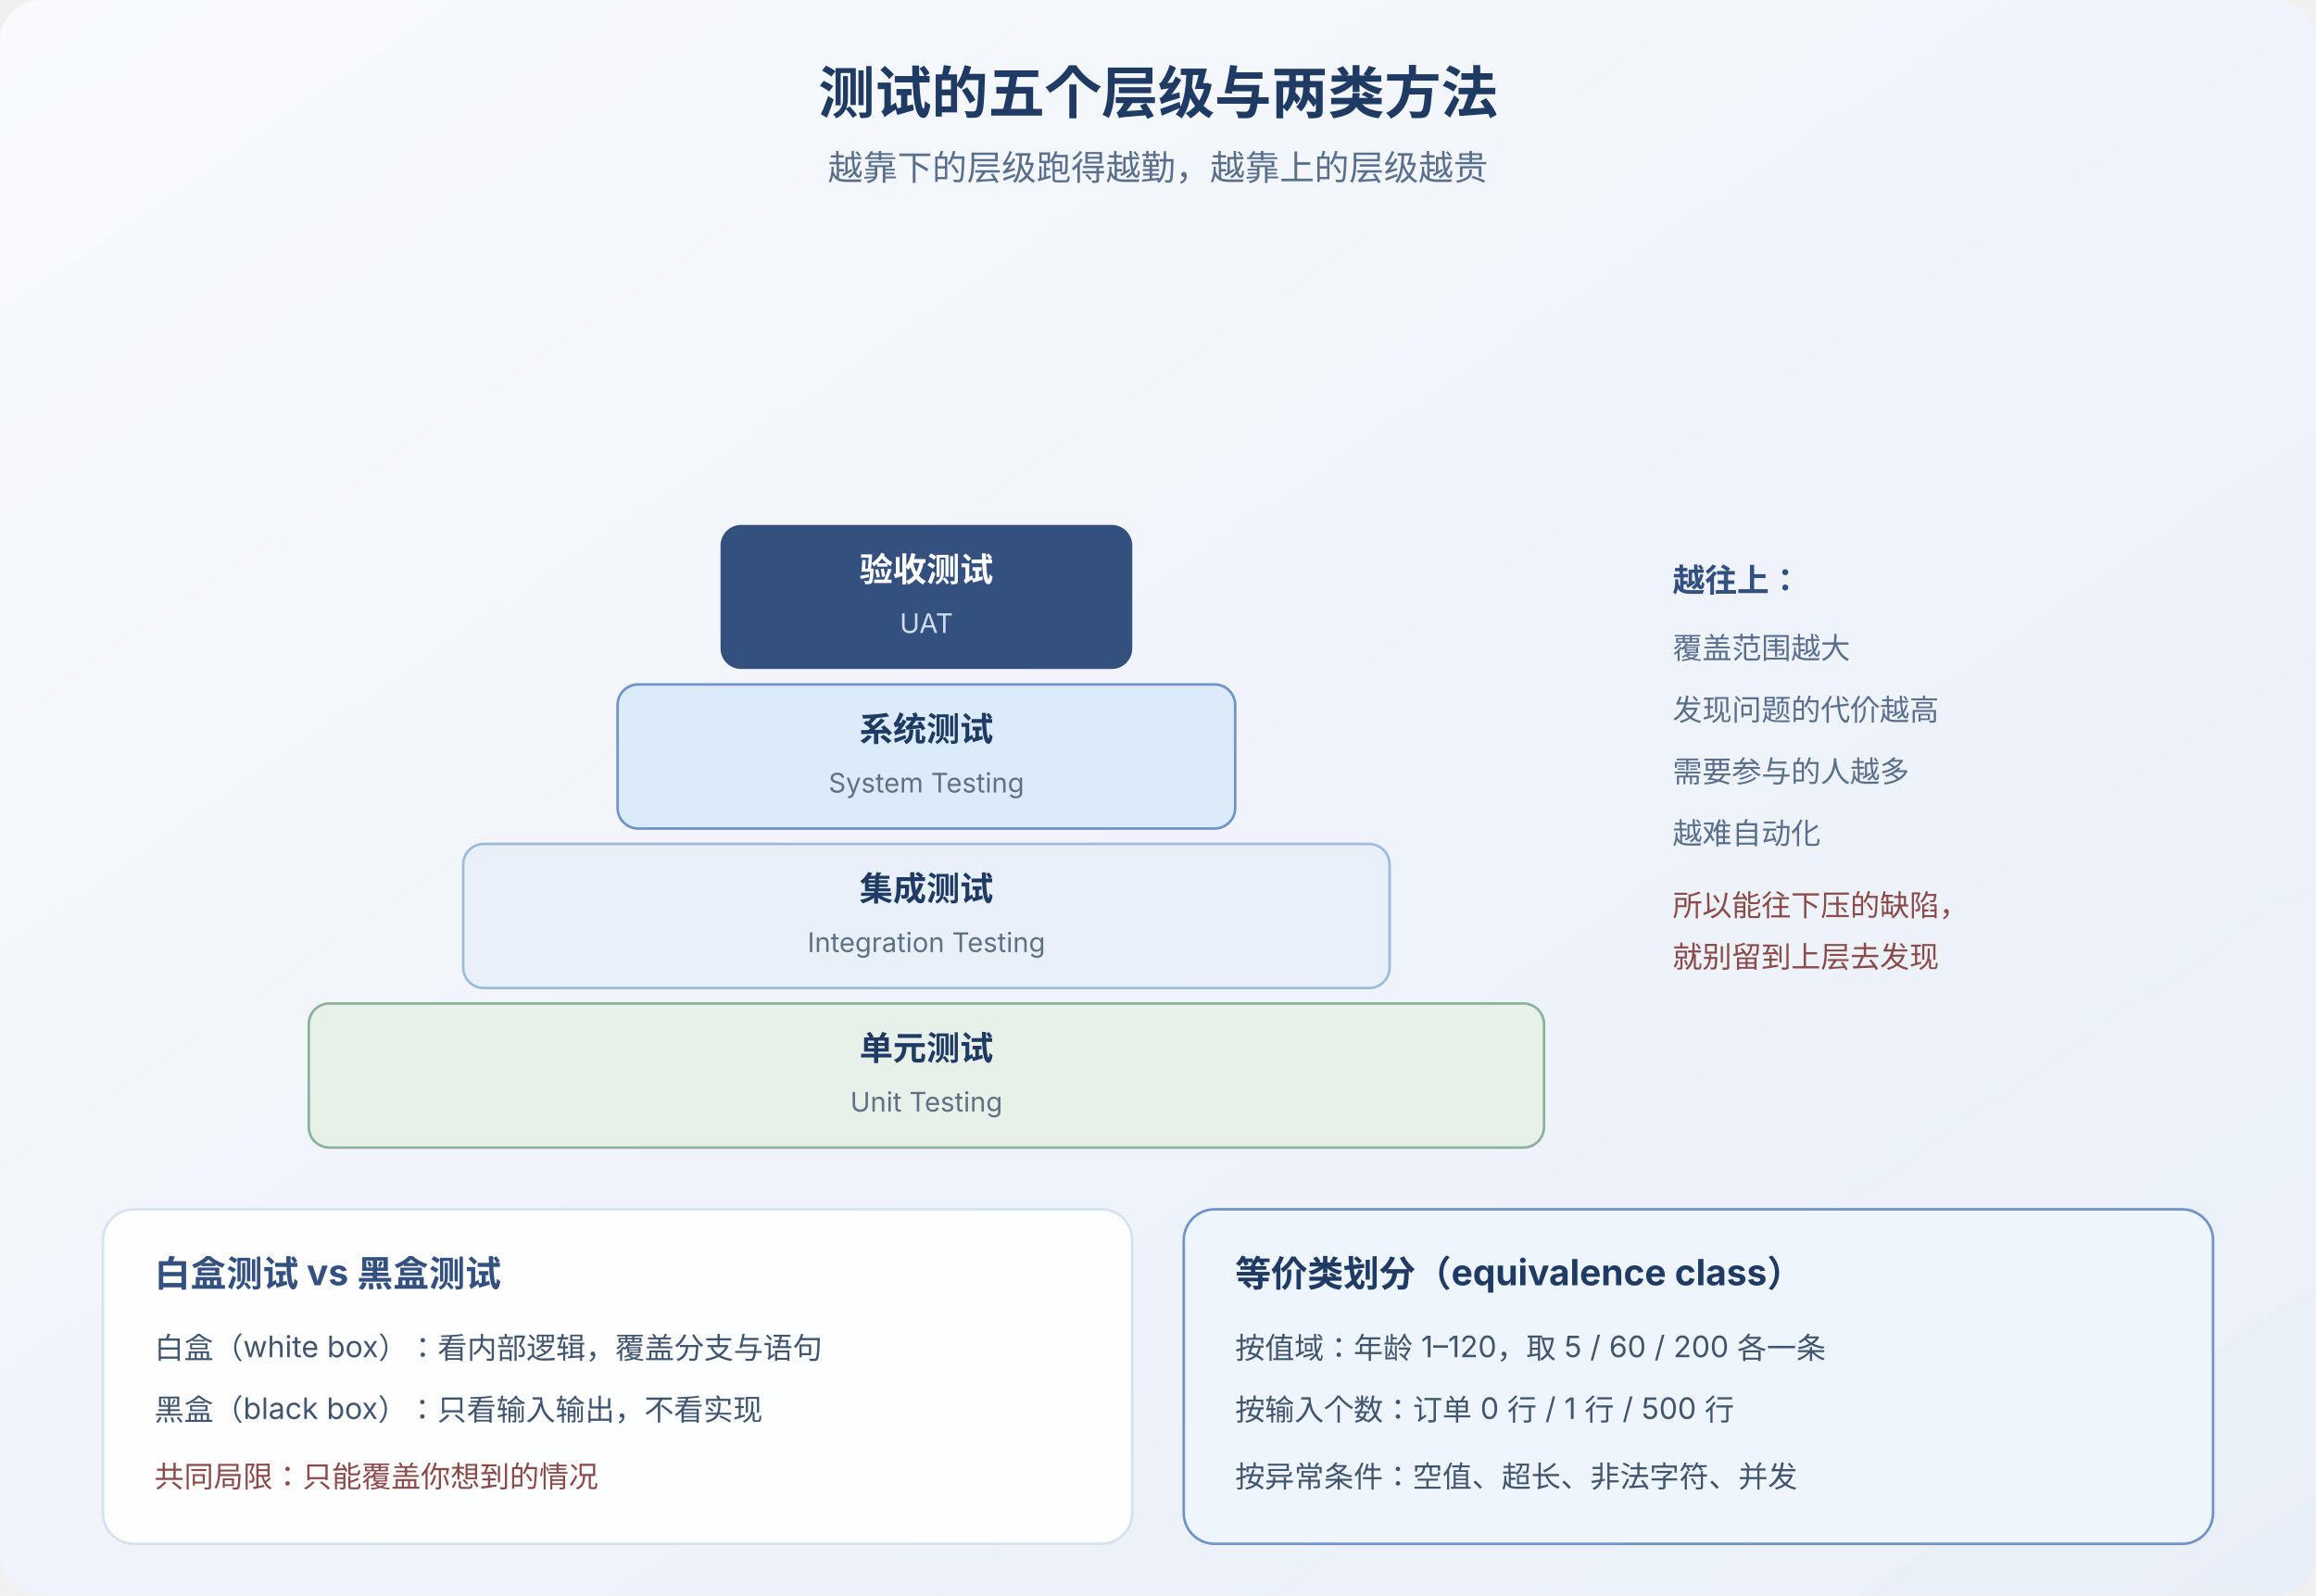
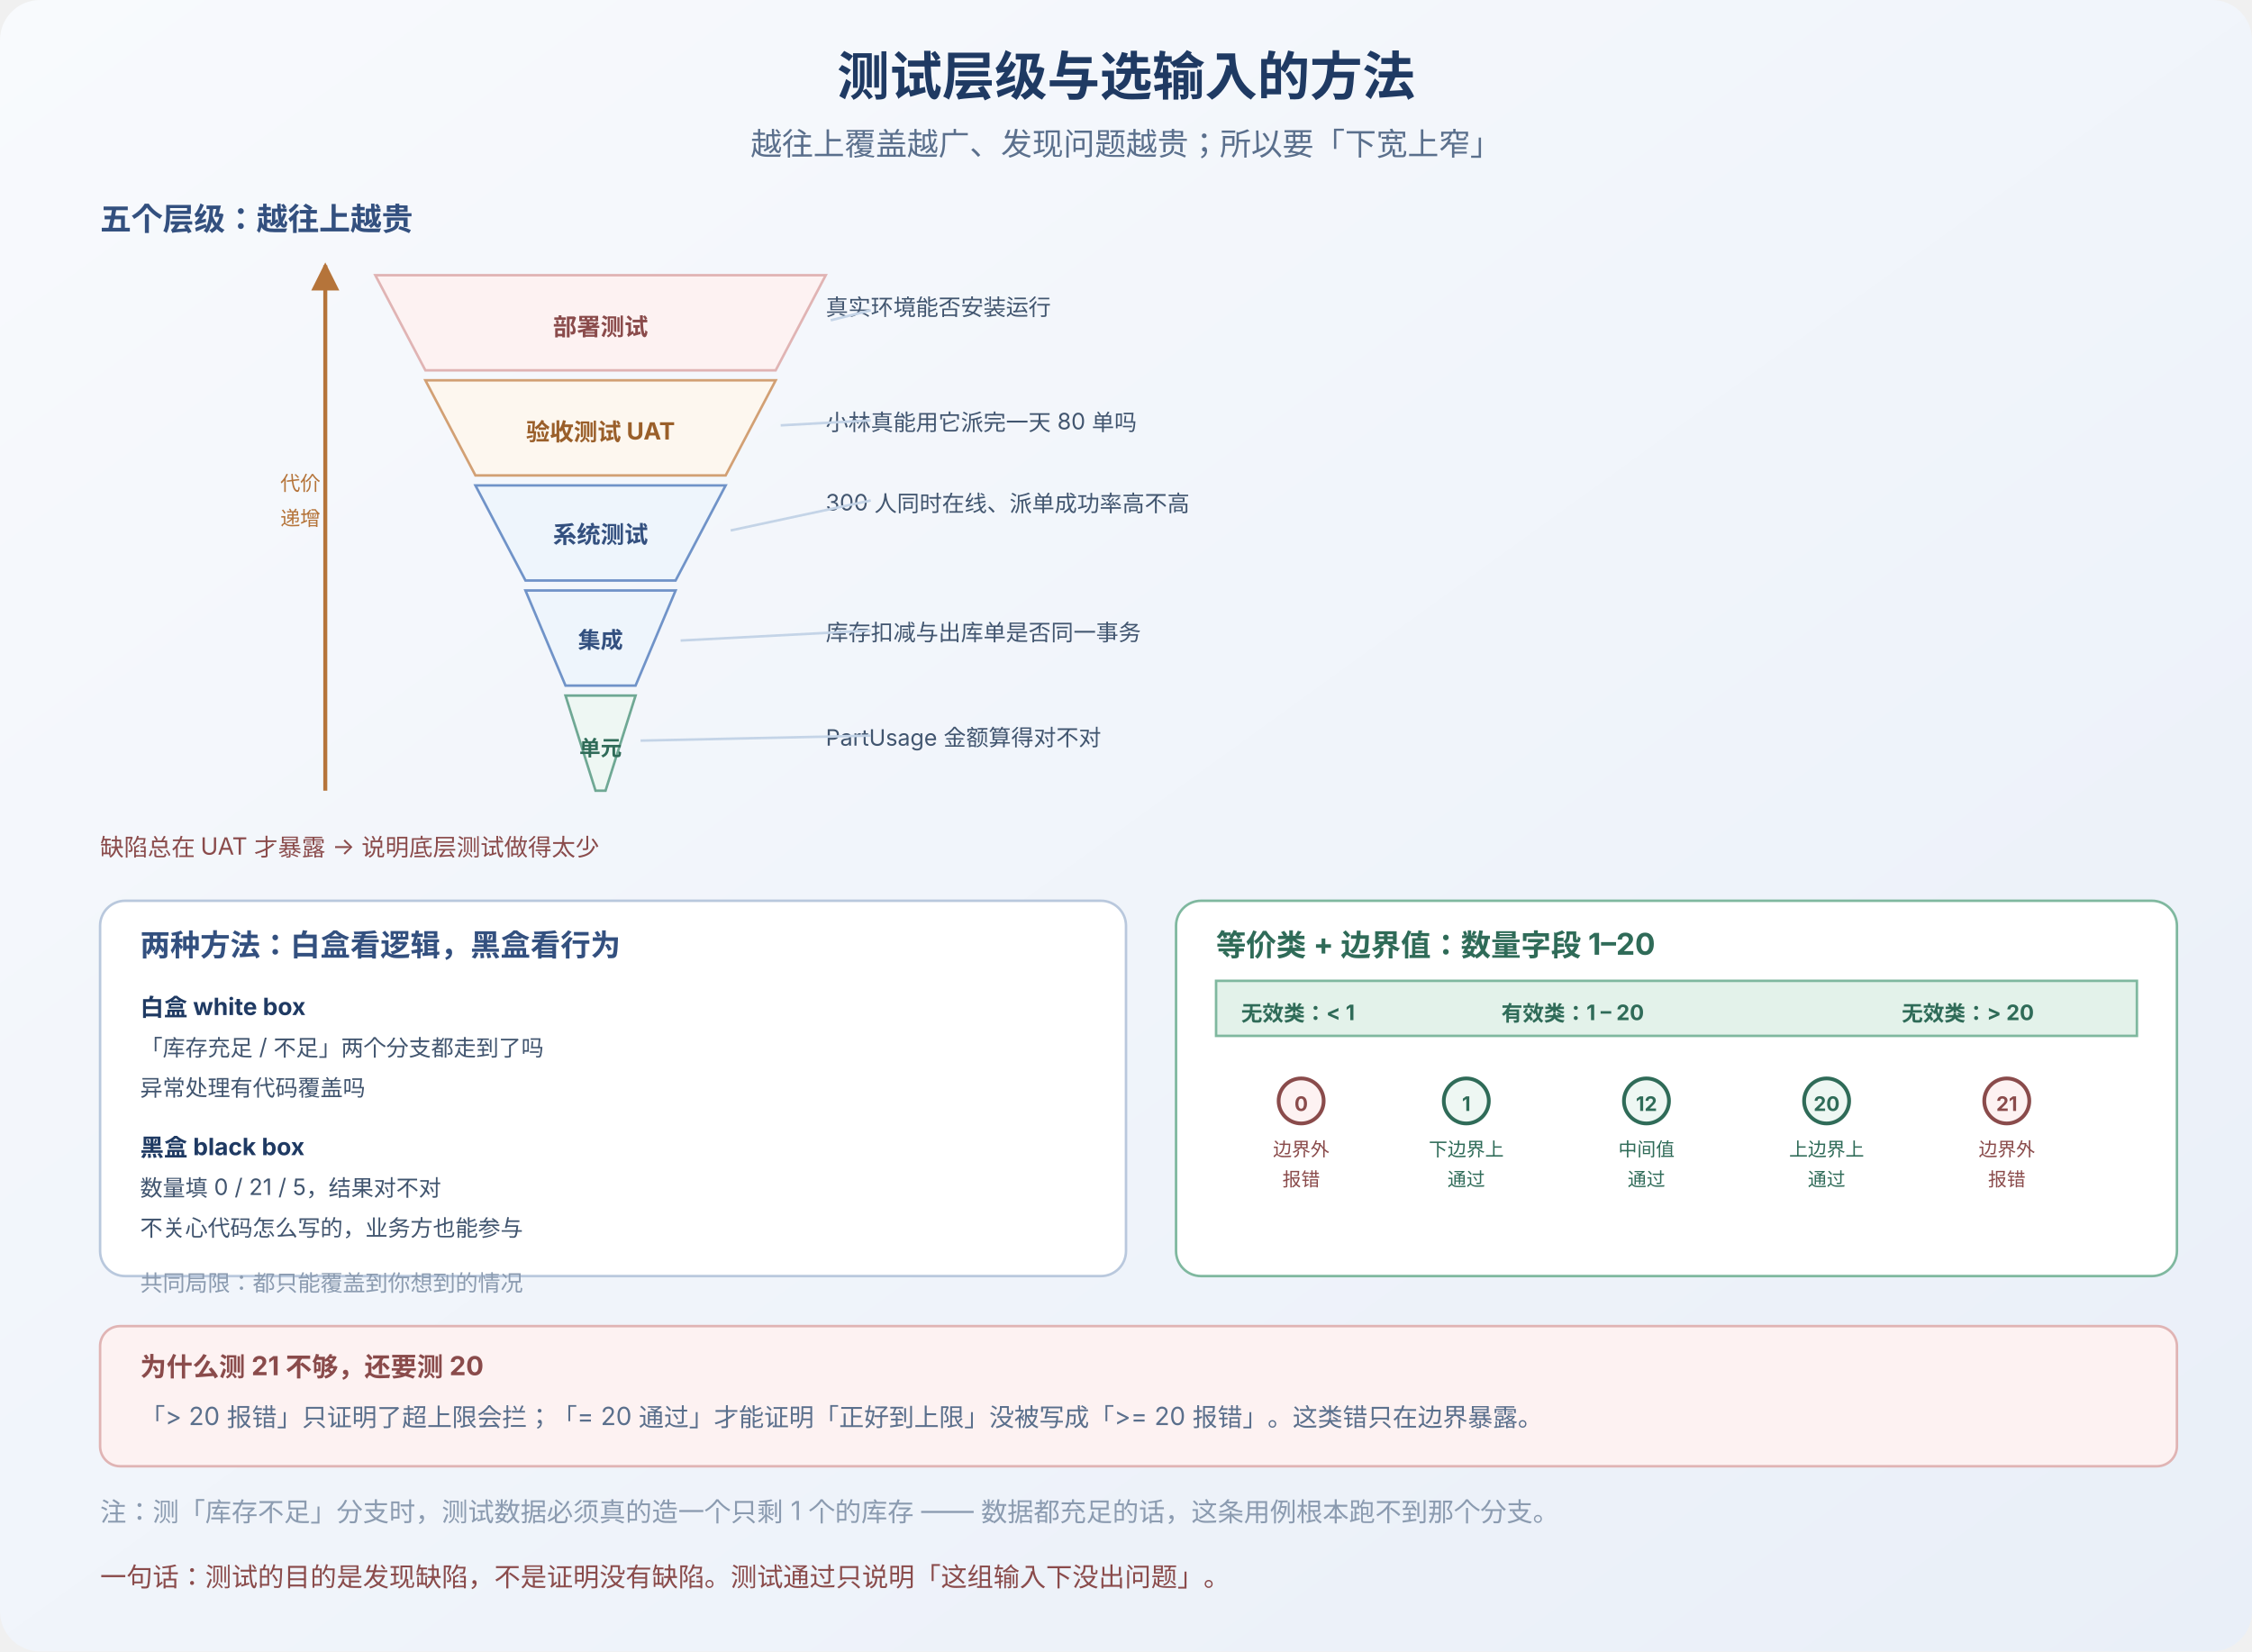
- <svg xmlns="http://www.w3.org/2000/svg" viewBox="0 0 900 620" width="900" height="620" role="img" aria-label="测试层级的金字塔与两类测试方法：从下到上是单元测试、集成测试、系统测试、验收测试，越往上覆盖范围越大、发现问题代价越高；下方对比白盒测试与黑盒测试，以及黑盒测试选输入用的等价类划分" font-family="system-ui, -apple-system, 'Segoe UI', 'Noto Sans SC', 'Microsoft YaHei', sans-serif">
+ <svg xmlns="http://www.w3.org/2000/svg" viewBox="0 0 900 660" width="900" height="660" role="img" aria-label="测试层级金字塔与两类测试方法：从下到上是单元测试、集成测试、系统测试、验收测试、部署测试，越往上覆盖范围越大、发现问题代价越高，每一层都配了派单宝案例中的具体例子；下方左侧对比白盒与黑盒测试的分工，右侧用数量字段 1 到 20 演示等价类划分与边界值分析，给出 0、1、12、20、21 五个取值及期望结果" font-family="system-ui, -apple-system, 'Segoe UI', 'Noto Sans SC', 'Microsoft YaHei', sans-serif">
  <defs>
-     <linearGradient id="tlbg" x1="0" y1="0" x2="1" y2="1">
+     <linearGradient id="tstbg" x1="0" y1="0" x2="1" y2="1">
      <stop offset="0" stop-color="#f8fafd" />
      <stop offset="1" stop-color="#e9eff8" />
    </linearGradient>
+     <marker id="tstArrow" viewBox="0 0 10 10" refX="9" refY="5" markerWidth="7" markerHeight="7" orient="auto-start-reverse">
+       <path d="M 0 0 L 10 5 L 0 10 z" fill="#b5743a" />
+     </marker>
  </defs>
-   <rect width="900" height="620" rx="16" fill="url(#tlbg)" />
-   <text x="450" y="44" text-anchor="middle" font-size="22" font-weight="700" fill="#1f3a63">测试的五个层级与两类方法</text>
-   <text x="450" y="70" text-anchor="middle" font-size="13.5" fill="#5a6f8c">越靠下的层级跑得越勤，越靠上的层级越贵</text>
-   <rect x="120" y="390" width="480" height="56" rx="8" fill="#e7f1ea" stroke="#8bb39a" />
-   <text x="360" y="412" text-anchor="middle" font-size="13" font-weight="700" fill="#1f3a63">单元测试</text>
-   <text x="360" y="432" text-anchor="middle" font-size="10.5" fill="#5f7183">Unit Testing</text>
-   <rect x="180" y="328" width="360" height="56" rx="8" fill="#e8f0f9" stroke="#9dbcd9" />
-   <text x="360" y="350" text-anchor="middle" font-size="13" font-weight="700" fill="#1f3a63">集成测试</text>
-   <text x="360" y="370" text-anchor="middle" font-size="10.5" fill="#5f7183">Integration Testing</text>
-   <rect x="240" y="266" width="240" height="56" rx="8" fill="#dcebf9" stroke="#7093c8" />
-   <text x="360" y="288" text-anchor="middle" font-size="13" font-weight="700" fill="#1f3a63">系统测试</text>
-   <text x="360" y="308" text-anchor="middle" font-size="10.5" fill="#5f7183">System Testing</text>
-   <rect x="280" y="204" width="160" height="56" rx="8" fill="#33507f" />
-   <text x="360" y="226" text-anchor="middle" font-size="13" font-weight="700" fill="#ffffff">验收测试</text>
-   <text x="360" y="246" text-anchor="middle" font-size="10.5" fill="#cedcee">UAT</text>
-   <text x="650" y="230" font-size="12.5" font-weight="700" fill="#33507f">越往上：</text>
-   <text x="650" y="256" font-size="11.5" fill="#5a6f8c">覆盖范围越大</text>
-   <text x="650" y="280" font-size="11.5" fill="#5a6f8c">发现问题的代价越高</text>
-   <text x="650" y="304" font-size="11.5" fill="#5a6f8c">需要参与的人越多</text>
-   <text x="650" y="328" font-size="11.5" fill="#5a6f8c">越难自动化</text>
-   <text x="650" y="356" font-size="11.5" fill="#8a4b4b">所以能往下压的缺陷，</text>
-   <text x="650" y="376" font-size="11.5" fill="#8a4b4b">就别留到上层去发现</text>
-   <rect x="40" y="470" width="400" height="130" rx="12" fill="#ffffff" opacity="0.9" stroke="#d3e0ee" />
-   <text x="60" y="500" font-size="14" font-weight="700" fill="#33507f">白盒测试 vs 黑盒测试</text>
-   <text x="60" y="528" font-size="11.5" fill="#41556f">白盒（white box）：看内部逻辑，覆盖分支与语句</text>
-   <text x="60" y="552" font-size="11.5" fill="#41556f">黑盒（black box）：只看输入输出，不看实现</text>
-   <text x="60" y="578" font-size="11.5" fill="#8a4b4b">共同局限：只能覆盖你想到的情况</text>
-   <rect x="460" y="470" width="400" height="130" rx="12" fill="#eef5fc" stroke="#7093c8" />
-   <text x="480" y="500" font-size="14" font-weight="700" fill="#1f3a63">等价类划分（equivalence class）</text>
-   <text x="480" y="528" font-size="11.5" fill="#41556f">按值域：年龄 1–120，取 5 / 60 / 200 各一条</text>
-   <text x="480" y="552" font-size="11.5" fill="#41556f">按输入个数：订单 0 行 / 1 行 / 500 行</text>
-   <text x="480" y="578" font-size="11.5" fill="#41556f">按异常条件：空值、超长、非法字符、并发</text>
+   <rect width="900" height="660" rx="16" fill="url(#tstbg)" />
+   <text x="450" y="38" text-anchor="middle" font-size="21" font-weight="700" fill="#1f3a63">测试层级与选输入的方法</text>
+   <text x="450" y="62" text-anchor="middle" font-size="12.5" fill="#5a6f8c">越往上覆盖越广、发现问题越贵；所以要「下宽上窄」</text>
+   <text x="40" y="92" font-size="12.5" font-weight="700" fill="#33507f">五个层级：越往上越贵</text>
+   <polygon points="150,110 330,110 310,148 170,148" fill="#fdf2f2" stroke="#e0b4b4" />
+   <text x="240" y="134" text-anchor="middle" font-size="9.5" font-weight="700" fill="#8a4b4b">部署测试</text>
+   <polygon points="170,152 310,152 290,190 190,190" fill="#fdf7ef" stroke="#d2a074" />
+   <text x="240" y="176" text-anchor="middle" font-size="9.5" font-weight="700" fill="#9a5f2a">验收测试 UAT</text>
+   <polygon points="190,194 290,194 270,232 210,232" fill="#eef5fc" stroke="#7093c8" />
+   <text x="240" y="217" text-anchor="middle" font-size="9.5" font-weight="700" fill="#33507f">系统测试</text>
+   <polygon points="210,236 270,236 254,274 226,274" fill="#eef5fc" stroke="#7093c8" />
+   <text x="240" y="259" text-anchor="middle" font-size="9" font-weight="700" fill="#33507f">集成</text>
+   <polygon points="226,278 254,278 242,316 238,316" fill="#eef7f3" stroke="#6fa894" />
+   <text x="240" y="302" text-anchor="middle" font-size="8.5" font-weight="700" fill="#2f6b58">单元</text>
+   <text x="330" y="126" font-size="9" fill="#41556f">真实环境能否安装运行</text>
+   <text x="330" y="172" font-size="9" fill="#41556f">小林真能用它派完一天 80 单吗</text>
+   <text x="330" y="204" font-size="9" fill="#41556f">300 人同时在线、派单成功率高不高</text>
+   <text x="330" y="256" font-size="9" fill="#41556f">库存扣减与出库单是否同一事务</text>
+   <text x="330" y="298" font-size="9" fill="#41556f">PartUsage 金额算得对不对</text>
+   <line x1="332" y1="128" x2="348" y2="124" stroke="#c4d4e7" stroke-width="1" />
+   <line x1="312" y1="170" x2="348" y2="168" stroke="#c4d4e7" stroke-width="1" />
+   <line x1="292" y1="212" x2="348" y2="200" stroke="#c4d4e7" stroke-width="1" />
+   <line x1="272" y1="256" x2="348" y2="252" stroke="#c4d4e7" stroke-width="1" />
+   <line x1="256" y1="296" x2="348" y2="294" stroke="#c4d4e7" stroke-width="1" />
+   <line x1="130" y1="316" x2="130" y2="106" stroke="#b5743a" stroke-width="1.6" marker-end="url(#tstArrow)" />
+   <text x="112" y="196" font-size="8" fill="#b5743a">代价</text>
+   <text x="112" y="210" font-size="8" fill="#b5743a">递增</text>
+   <text x="40" y="342" font-size="9.5" fill="#8a4b4b">缺陷总在 UAT 才暴露 → 说明底层测试做得太少</text>
+   <rect x="40" y="360" width="410" height="150" rx="10" fill="#ffffff" stroke="#b9c8dd" />
+   <text x="56" y="382" font-size="12" font-weight="700" fill="#33507f">两种方法：白盒看逻辑，黑盒看行为</text>
+   <text x="56" y="406" font-size="9.5" font-weight="700" fill="#1f3a63">白盒 white box</text>
+   <text x="56" y="422" font-size="9" fill="#41556f">「库存充足 / 不足」两个分支都走到了吗</text>
+   <text x="56" y="438" font-size="9" fill="#41556f">异常处理有代码覆盖吗</text>
+   <text x="56" y="462" font-size="9.5" font-weight="700" fill="#1f3a63">黑盒 black box</text>
+   <text x="56" y="478" font-size="9" fill="#41556f">数量填 0 / 21 / 5，结果对不对</text>
+   <text x="56" y="494" font-size="9" fill="#41556f">不关心代码怎么写的，业务方也能参与</text>
+   <text x="56" y="516" font-size="9" fill="#8b9bb0">共同局限：都只能覆盖到你想到的情况</text>
+   <rect x="470" y="360" width="400" height="150" rx="10" fill="#ffffff" stroke="#7fb89f" />
+   <text x="486" y="382" font-size="12" font-weight="700" fill="#2f6b58">等价类 + 边界值：数量字段 1–20</text>
+   <rect x="486" y="392" width="368" height="22" fill="#e3f2ea" stroke="#7fb89f" />
+   <text x="496" y="408" font-size="8.5" font-weight="700" fill="#2f6b58">无效类：&lt; 1</text>
+   <text x="600" y="408" font-size="8.5" font-weight="700" fill="#2f6b58">有效类：1 – 20</text>
+   <text x="760" y="408" font-size="8.5" font-weight="700" fill="#2f6b58">无效类：&gt; 20</text>
+   <circle cx="520" cy="440" r="9" fill="#fdf2f2" stroke="#8a4b4b" stroke-width="1.5" />
+   <text x="520" y="444" text-anchor="middle" font-size="8" font-weight="700" fill="#8a4b4b">0</text>
+   <text x="520" y="462" text-anchor="middle" font-size="7.5" fill="#8a4b4b">边界外</text>
+   <text x="520" y="474" text-anchor="middle" font-size="7.5" fill="#8a4b4b">报错</text>
+   <circle cx="586" cy="440" r="9" fill="#eef7f3" stroke="#2f6b58" stroke-width="1.5" />
+   <text x="586" y="444" text-anchor="middle" font-size="8" font-weight="700" fill="#2f6b58">1</text>
+   <text x="586" y="462" text-anchor="middle" font-size="7.5" fill="#2f6b58">下边界上</text>
+   <text x="586" y="474" text-anchor="middle" font-size="7.5" fill="#2f6b58">通过</text>
+   <circle cx="658" cy="440" r="9" fill="#eef7f3" stroke="#2f6b58" stroke-width="1.5" />
+   <text x="658" y="444" text-anchor="middle" font-size="8" font-weight="700" fill="#2f6b58">12</text>
+   <text x="658" y="462" text-anchor="middle" font-size="7.5" fill="#2f6b58">中间值</text>
+   <text x="658" y="474" text-anchor="middle" font-size="7.5" fill="#2f6b58">通过</text>
+   <circle cx="730" cy="440" r="9" fill="#eef7f3" stroke="#2f6b58" stroke-width="1.5" />
+   <text x="730" y="444" text-anchor="middle" font-size="8" font-weight="700" fill="#2f6b58">20</text>
+   <text x="730" y="462" text-anchor="middle" font-size="7.5" fill="#2f6b58">上边界上</text>
+   <text x="730" y="474" text-anchor="middle" font-size="7.5" fill="#2f6b58">通过</text>
+   <circle cx="802" cy="440" r="9" fill="#fdf2f2" stroke="#8a4b4b" stroke-width="1.5" />
+   <text x="802" y="444" text-anchor="middle" font-size="8" font-weight="700" fill="#8a4b4b">21</text>
+   <text x="802" y="462" text-anchor="middle" font-size="7.5" fill="#8a4b4b">边界外</text>
+   <text x="802" y="474" text-anchor="middle" font-size="7.5" fill="#8a4b4b">报错</text>
+   <rect x="40" y="530" width="830" height="56" rx="8" fill="#fdf2f2" stroke="#e0b4b4" />
+   <text x="56" y="550" font-size="10.5" font-weight="700" fill="#8a4b4b">为什么测 21 不够，还要测 20</text>
+   <text x="56" y="570" font-size="10" fill="#5a6f8c">「&gt; 20 报错」只证明了超上限会拦；「= 20 通过」才能证明「正好到上限」没被写成「&gt;= 20 报错」。这类错只在边界暴露。</text>
+   <text x="40" y="608" font-size="10.5" fill="#8b9bb0">注：测「库存不足」分支时，测试数据必须真的造一个只剩 1 个的库存 —— 数据都充足的话，这条用例根本跑不到那个分支。</text>
+   <text x="40" y="634" font-size="10.5" fill="#8a4b4b">一句话：测试的目的是发现缺陷，不是证明没有缺陷。测试通过只说明「这组输入下没出问题」。</text>
</svg>
